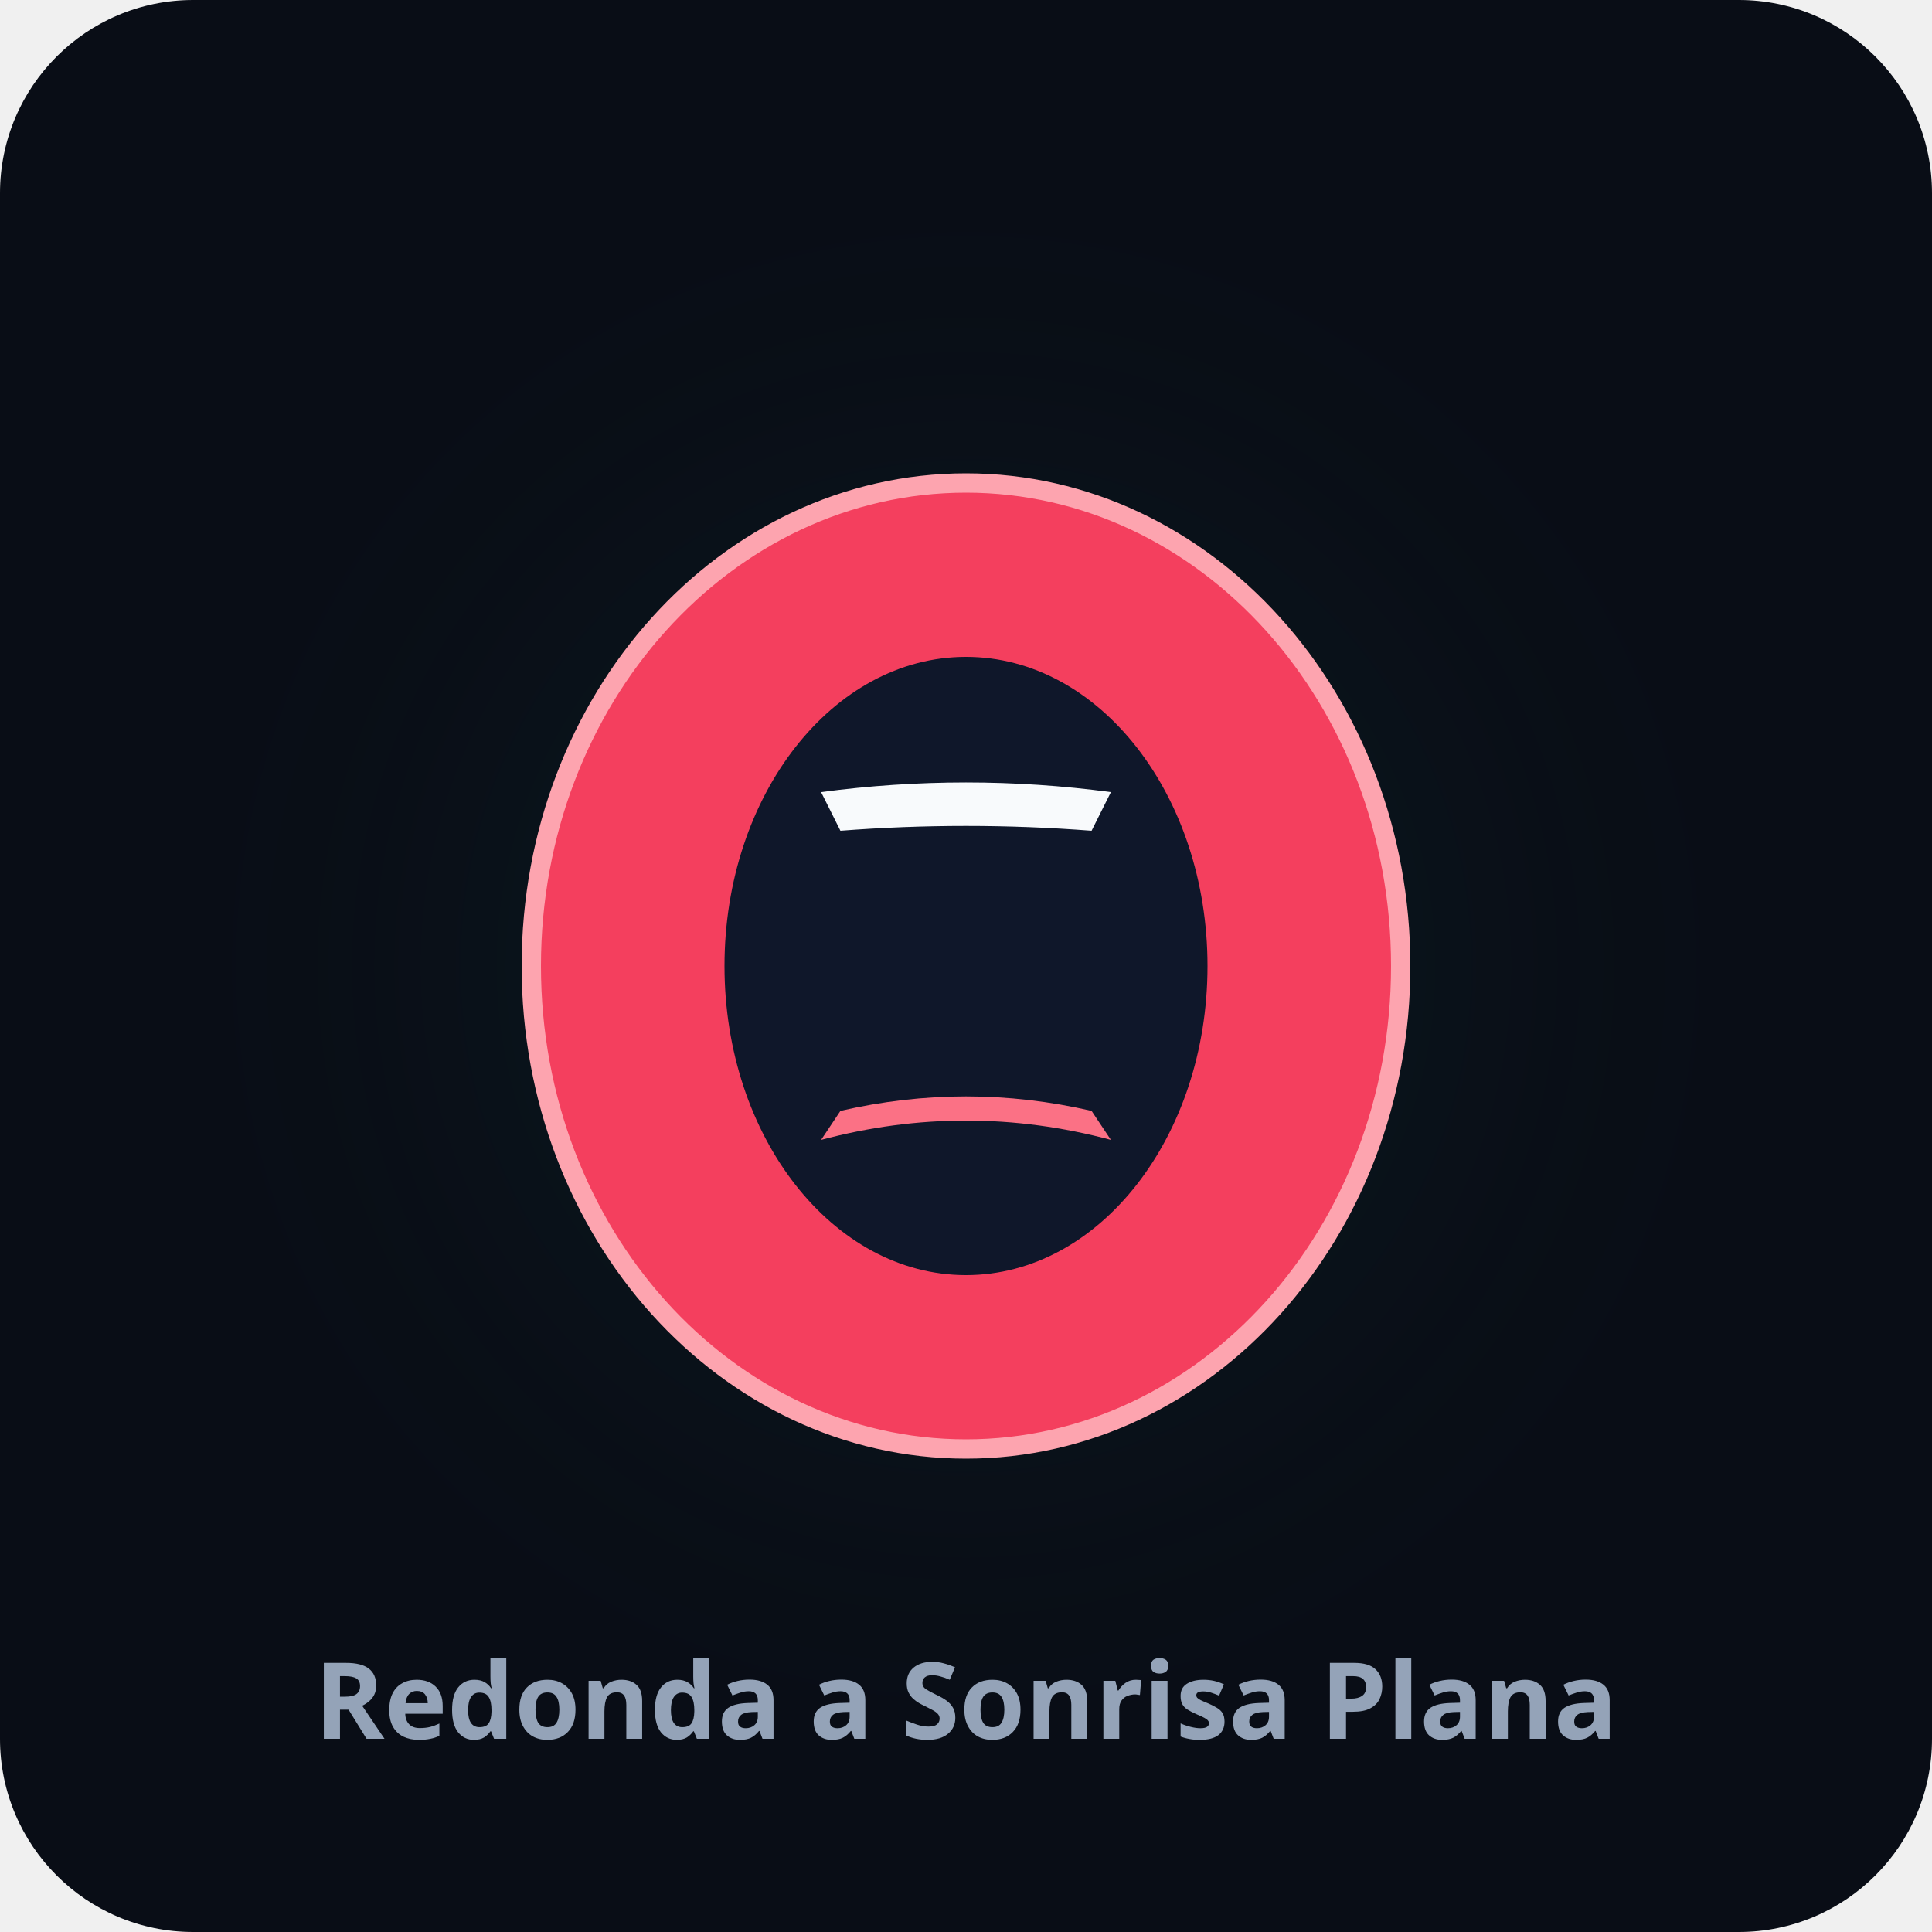
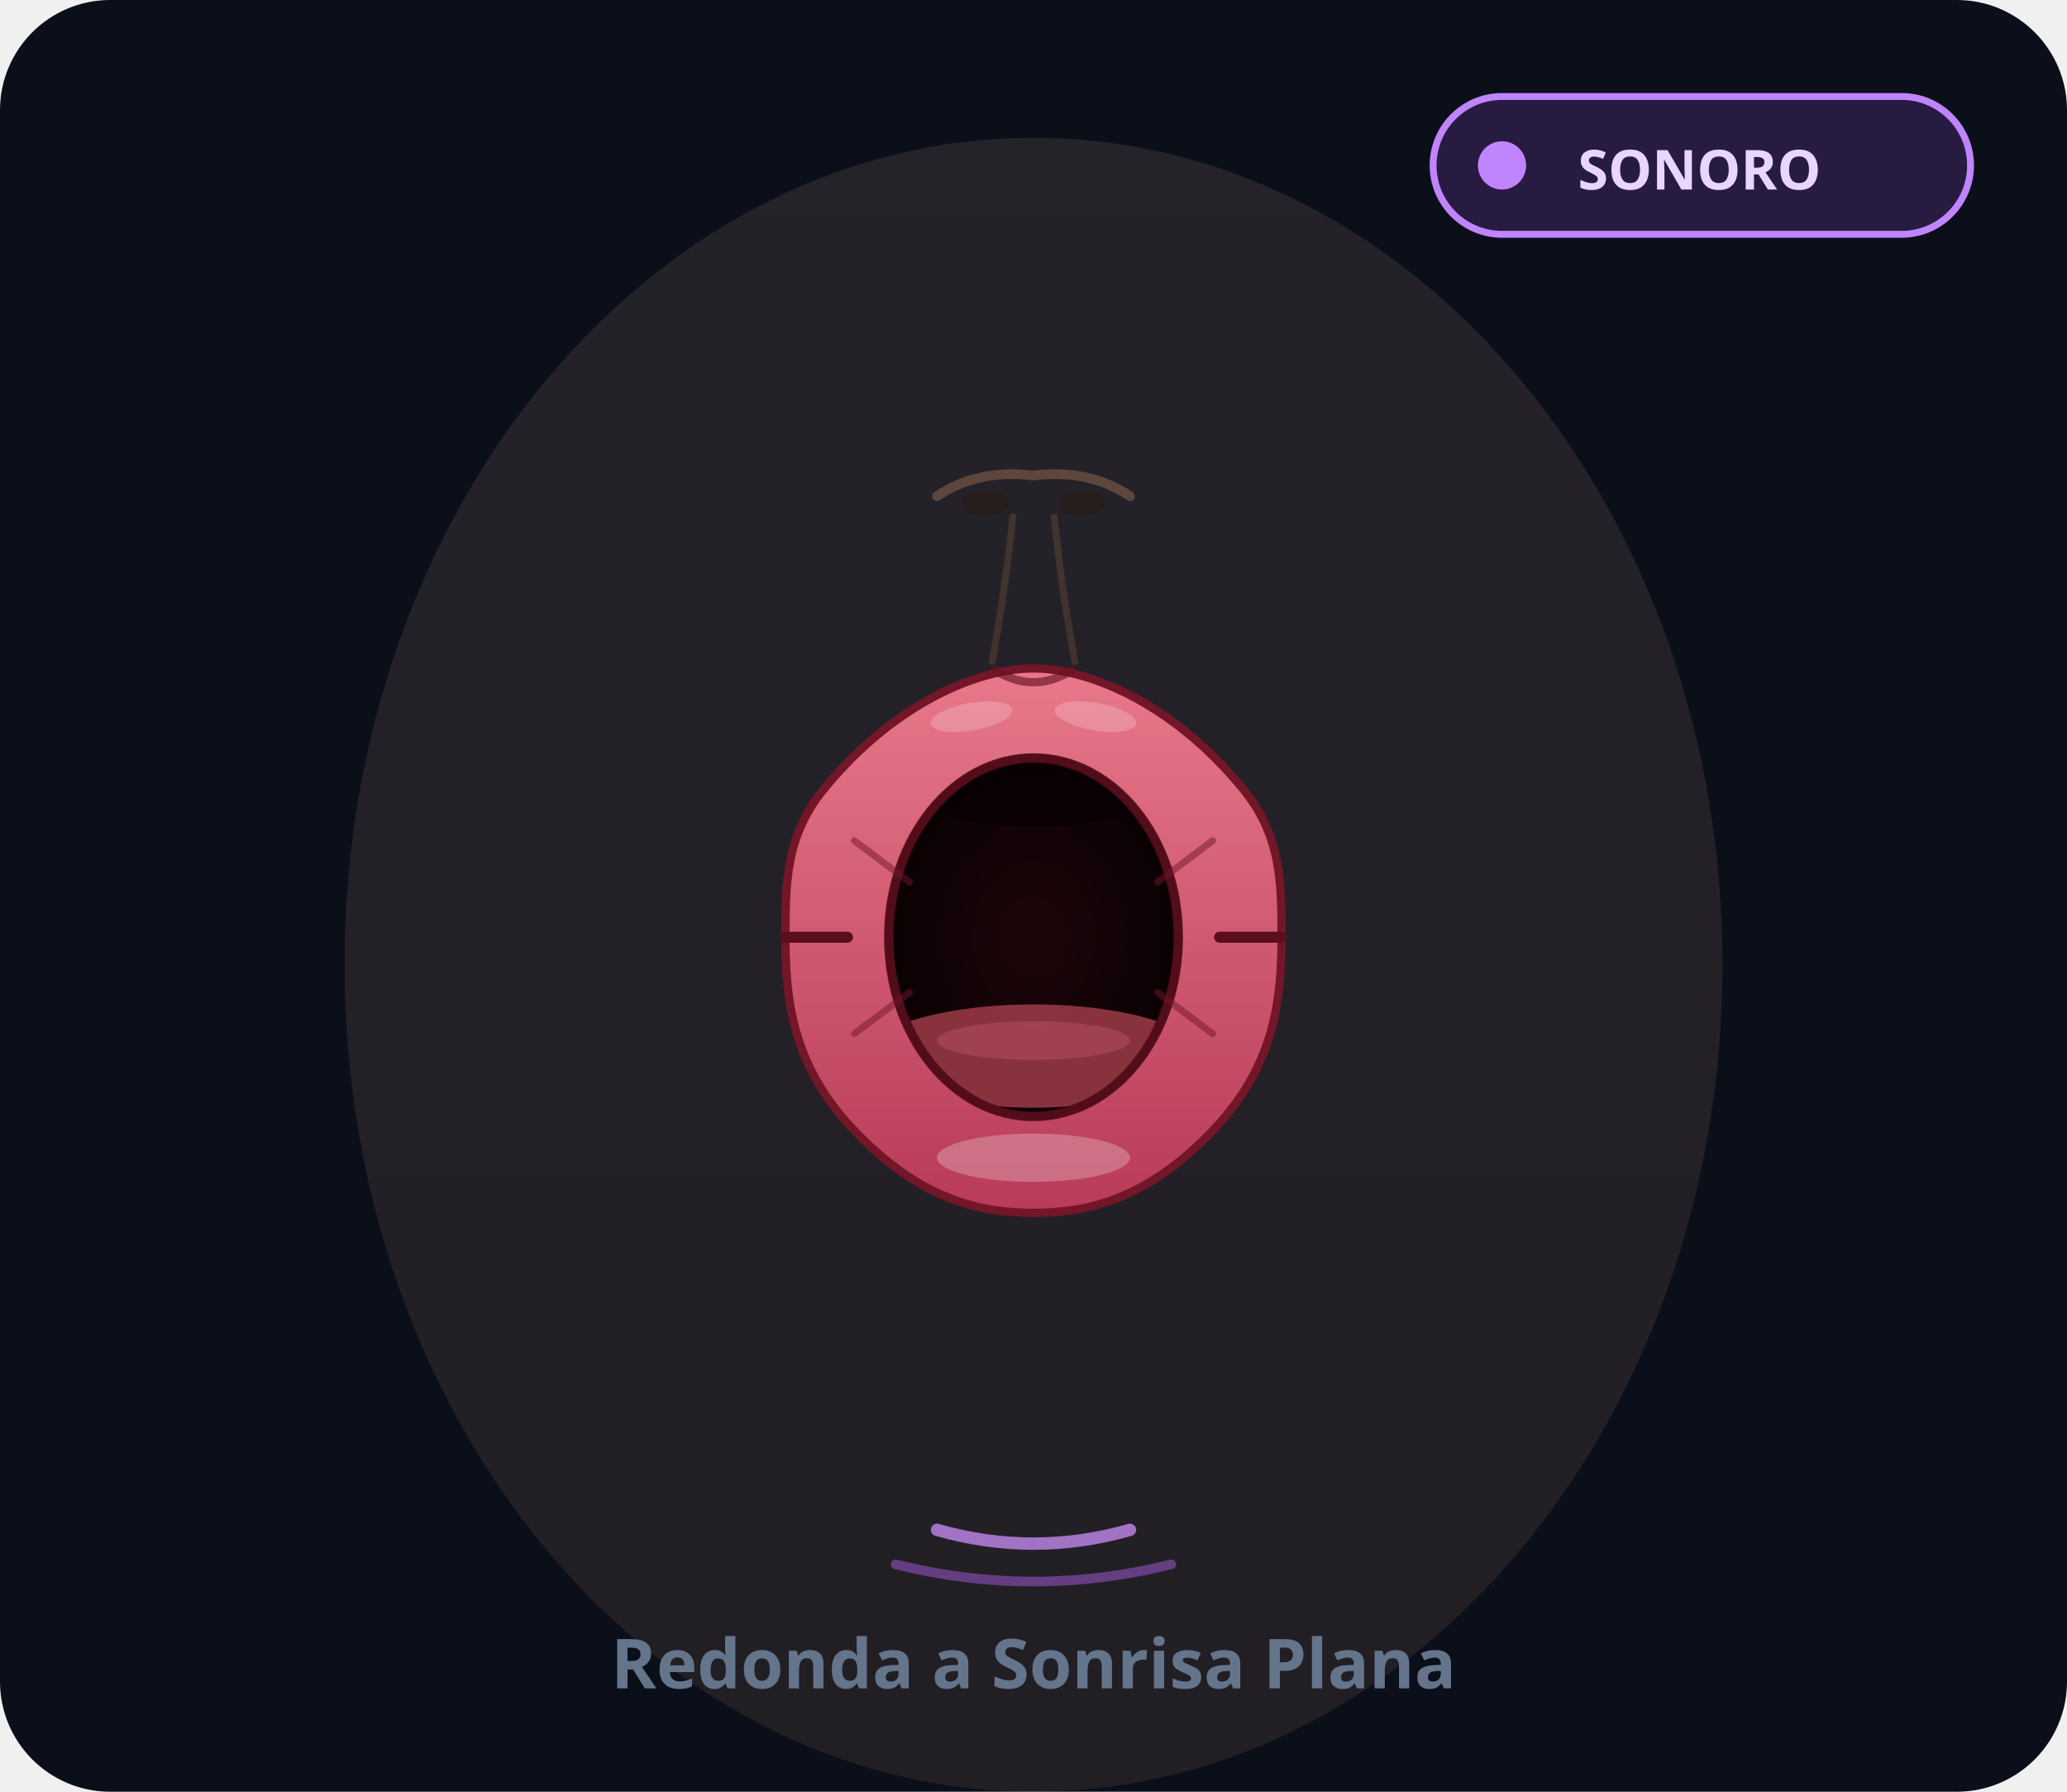
- <svg xmlns="http://www.w3.org/2000/svg" viewBox="0 0 200 200" width="100%" height="100%">
+ <svg xmlns="http://www.w3.org/2000/svg" viewBox="0 0 300 260" width="100%" height="100%">
  <defs>
-     <radialGradient id="bgGlow" cx="50%" cy="50%" r="50%">
-       <stop offset="0%" stop-color="#10B981" stop-opacity="0.15" />
-       <stop offset="100%" stop-color="#090D16" stop-opacity="0" />
+     <linearGradient id="skinG-diphthong_oif" x1="0%" y1="0%" x2="0%" y2="100%">
+       <stop offset="0%" stop-color="#ddb89a" />
+       <stop offset="100%" stop-color="#c9956c" />
+     </linearGradient>
+     <linearGradient id="lipG-diphthong_oif" x1="0%" y1="0%" x2="0%" y2="100%">
+       <stop offset="0%" stop-color="#e8788a" />
+       <stop offset="100%" stop-color="#b83b58" />
+     </linearGradient>
+     <radialGradient id="cavG-diphthong_oif" cx="50%" cy="50%" r="50%">
+       <stop offset="0%" stop-color="#1e060a" />
+       <stop offset="100%" stop-color="#0a0103" />
    </radialGradient>
  </defs>
-   <rect width="200" height="200" rx="20" fill="#090D16" />
-   <circle cx="100" cy="100" r="85" fill="url(#bgGlow)" />
-   <ellipse cx="100" cy="100" rx="45" ry="50" fill="#F43F5E" stroke="#FDA4AF" stroke-width="2" />
-   <ellipse cx="100" cy="100" rx="25" ry="32" fill="#0F172A" />
-   <path d="M 85 82 Q 100 80 115 82 L 113 86 Q 100 85 87 86 Z" fill="#F8FAFC" />
-   <path d="M 85 118 Q 100 114 115 118 L 113 115 Q 100 112 87 115 Z" fill="#FB7185" />
-   <text x="100" y="180" fill="#94A3B8" font-family="system-ui, sans-serif" font-size="11" font-weight="bold" text-anchor="middle">Redonda a Sonrisa Plana</text>
+   <rect width="300" height="260" rx="16" fill="#0b0f1a" />
+   <g transform="translate(208, 14)">
+     <rect width="78" height="20" rx="10" fill="#a855f7" fill-opacity="0.18" stroke="#c084fc" stroke-width="1" />
+     <circle cx="10" cy="10" r="3.5" fill="#c084fc">
+       <animate attributeName="opacity" values="0.4;1;0.4" dur="0.6s" repeatCount="indefinite" />
+     </circle>
+     <text x="21" y="13.5" fill="#e9d5ff" font-family="system-ui, sans-serif" font-size="8" font-weight="bold">SONORO</text>
+   </g>
+   <g opacity="0.8">
+     <path d="M 136 222 Q 150 226 164 222" fill="none" stroke="#c084fc" stroke-width="1.8" stroke-linecap="round">
+       <animate attributeName="opacity" values="0.35;1;0.35" dur="0.45s" repeatCount="indefinite" />
+     </path>
+     <path d="M 130 227 Q 150 232 170 227" fill="none" stroke="#a855f7" stroke-width="1.4" stroke-linecap="round" opacity="0.6">
+       <animate attributeName="opacity" values="0.7;0.2;0.7" dur="0.45s" repeatCount="indefinite" />
+     </path>
+   </g>
+   <ellipse cx="150" cy="140" rx="100" ry="120" fill="url(#skinG-diphthong_oif)" opacity="0.12" />
+   <path d="M 136 72 Q 142 68 150 69 Q 158 68 164 72" fill="none" stroke="#966b4f" stroke-width="1.4" stroke-linecap="round" opacity="0.5" />
+   <ellipse cx="143" cy="73" rx="3.5" ry="1.8" fill="#2d170d" opacity="0.4" />
+   <ellipse cx="157" cy="73" rx="3.5" ry="1.8" fill="#2d170d" opacity="0.4" />
+   <path d="M 147 75 Q 146 85 144 96" stroke="#8b5a38" stroke-width="1" stroke-linecap="round" opacity="0.3" fill="none" />
+   <path d="M 153 75 Q 154 85 156 96" stroke="#8b5a38" stroke-width="1" stroke-linecap="round" opacity="0.3" fill="none" />
+   <ellipse cx="150" cy="136" rx="21" ry="26" fill="url(#cavG-diphthong_oif)" stroke="#0a0103" stroke-width="1" />
+   <clipPath id="clip-o-diphthong_oif">
+     <ellipse cx="150" cy="136" rx="21" ry="26" />
+   </clipPath>
+   <g clip-path="url(#clip-o-diphthong_oif)">
+     <ellipse cx="150" cy="114" rx="18" ry="6" fill="#060002" opacity="0.6" />
+     <path d="M 126 151 C 136 144, 164 144, 174 151 C 174 164, 126 164, 126 151 Z" fill="#9e3b48" opacity="0.85" />
+     <ellipse cx="150" cy="151" rx="14" ry="2.8" fill="#c45868" opacity="0.4" />
+   </g>
+   <path d="     M 150 97 C 142 97, 130 102, 120 114 C 114 121, 114 128, 114 136     C 114 145, 115 154, 123 163 C 133 174, 142 176, 150 176     C 158 176, 167 174, 177 163 C 185 154, 186 145, 186 136     C 186 128, 186 121, 180 114 C 170 102, 158 97, 150 97 Z     M 150 110 C 138.4 110, 129 121.6, 129 136 C 129 150.4, 138.4 162, 150 162     C 161.6 162, 171 150.4, 171 136 C 171 121.6, 161.6 110, 150 110 Z" fill-rule="evenodd" fill="url(#lipG-diphthong_oif)" stroke="#731628" stroke-width="1.2" />
+   <path d="M 144 97 Q 150 101 156 97" stroke="#681222" stroke-width="1.2" fill="none" opacity="0.65" />
+   <path d="M 114 136 Q 119 136 123 136" stroke="#5a0e1e" stroke-width="1.6" stroke-linecap="round" />
+   <path d="M 186 136 Q 181 136 177 136" stroke="#5a0e1e" stroke-width="1.6" stroke-linecap="round" />
+   <ellipse cx="150" cy="136" rx="21" ry="26" fill="none" stroke="#480815" stroke-width="1.4" opacity="0.75" />
+   <path d="M 124 122 Q 128 125 132 128" stroke="#701528" stroke-width="1" opacity="0.5" fill="none" stroke-linecap="round" />
+   <path d="M 176 122 Q 172 125 168 128" stroke="#701528" stroke-width="1" opacity="0.5" fill="none" stroke-linecap="round" />
+   <path d="M 124 150 Q 128 147 132 144" stroke="#701528" stroke-width="1" opacity="0.5" fill="none" stroke-linecap="round" />
+   <path d="M 176 150 Q 172 147 168 144" stroke="#701528" stroke-width="1" opacity="0.5" fill="none" stroke-linecap="round" />
+   <ellipse cx="150" cy="168" rx="14" ry="3.5" fill="white" opacity="0.25" />
+   <ellipse cx="141" cy="104" rx="6" ry="2" fill="white" opacity="0.2" transform="rotate(-10 141 104)" />
+   <ellipse cx="159" cy="104" rx="6" ry="2" fill="white" opacity="0.2" transform="rotate(10 159 104)" />
+   <text x="150" y="245" fill="#64748b" font-family="system-ui, sans-serif" font-size="10" font-weight="bold" text-anchor="middle">Redonda a Sonrisa Plana</text>
</svg>
